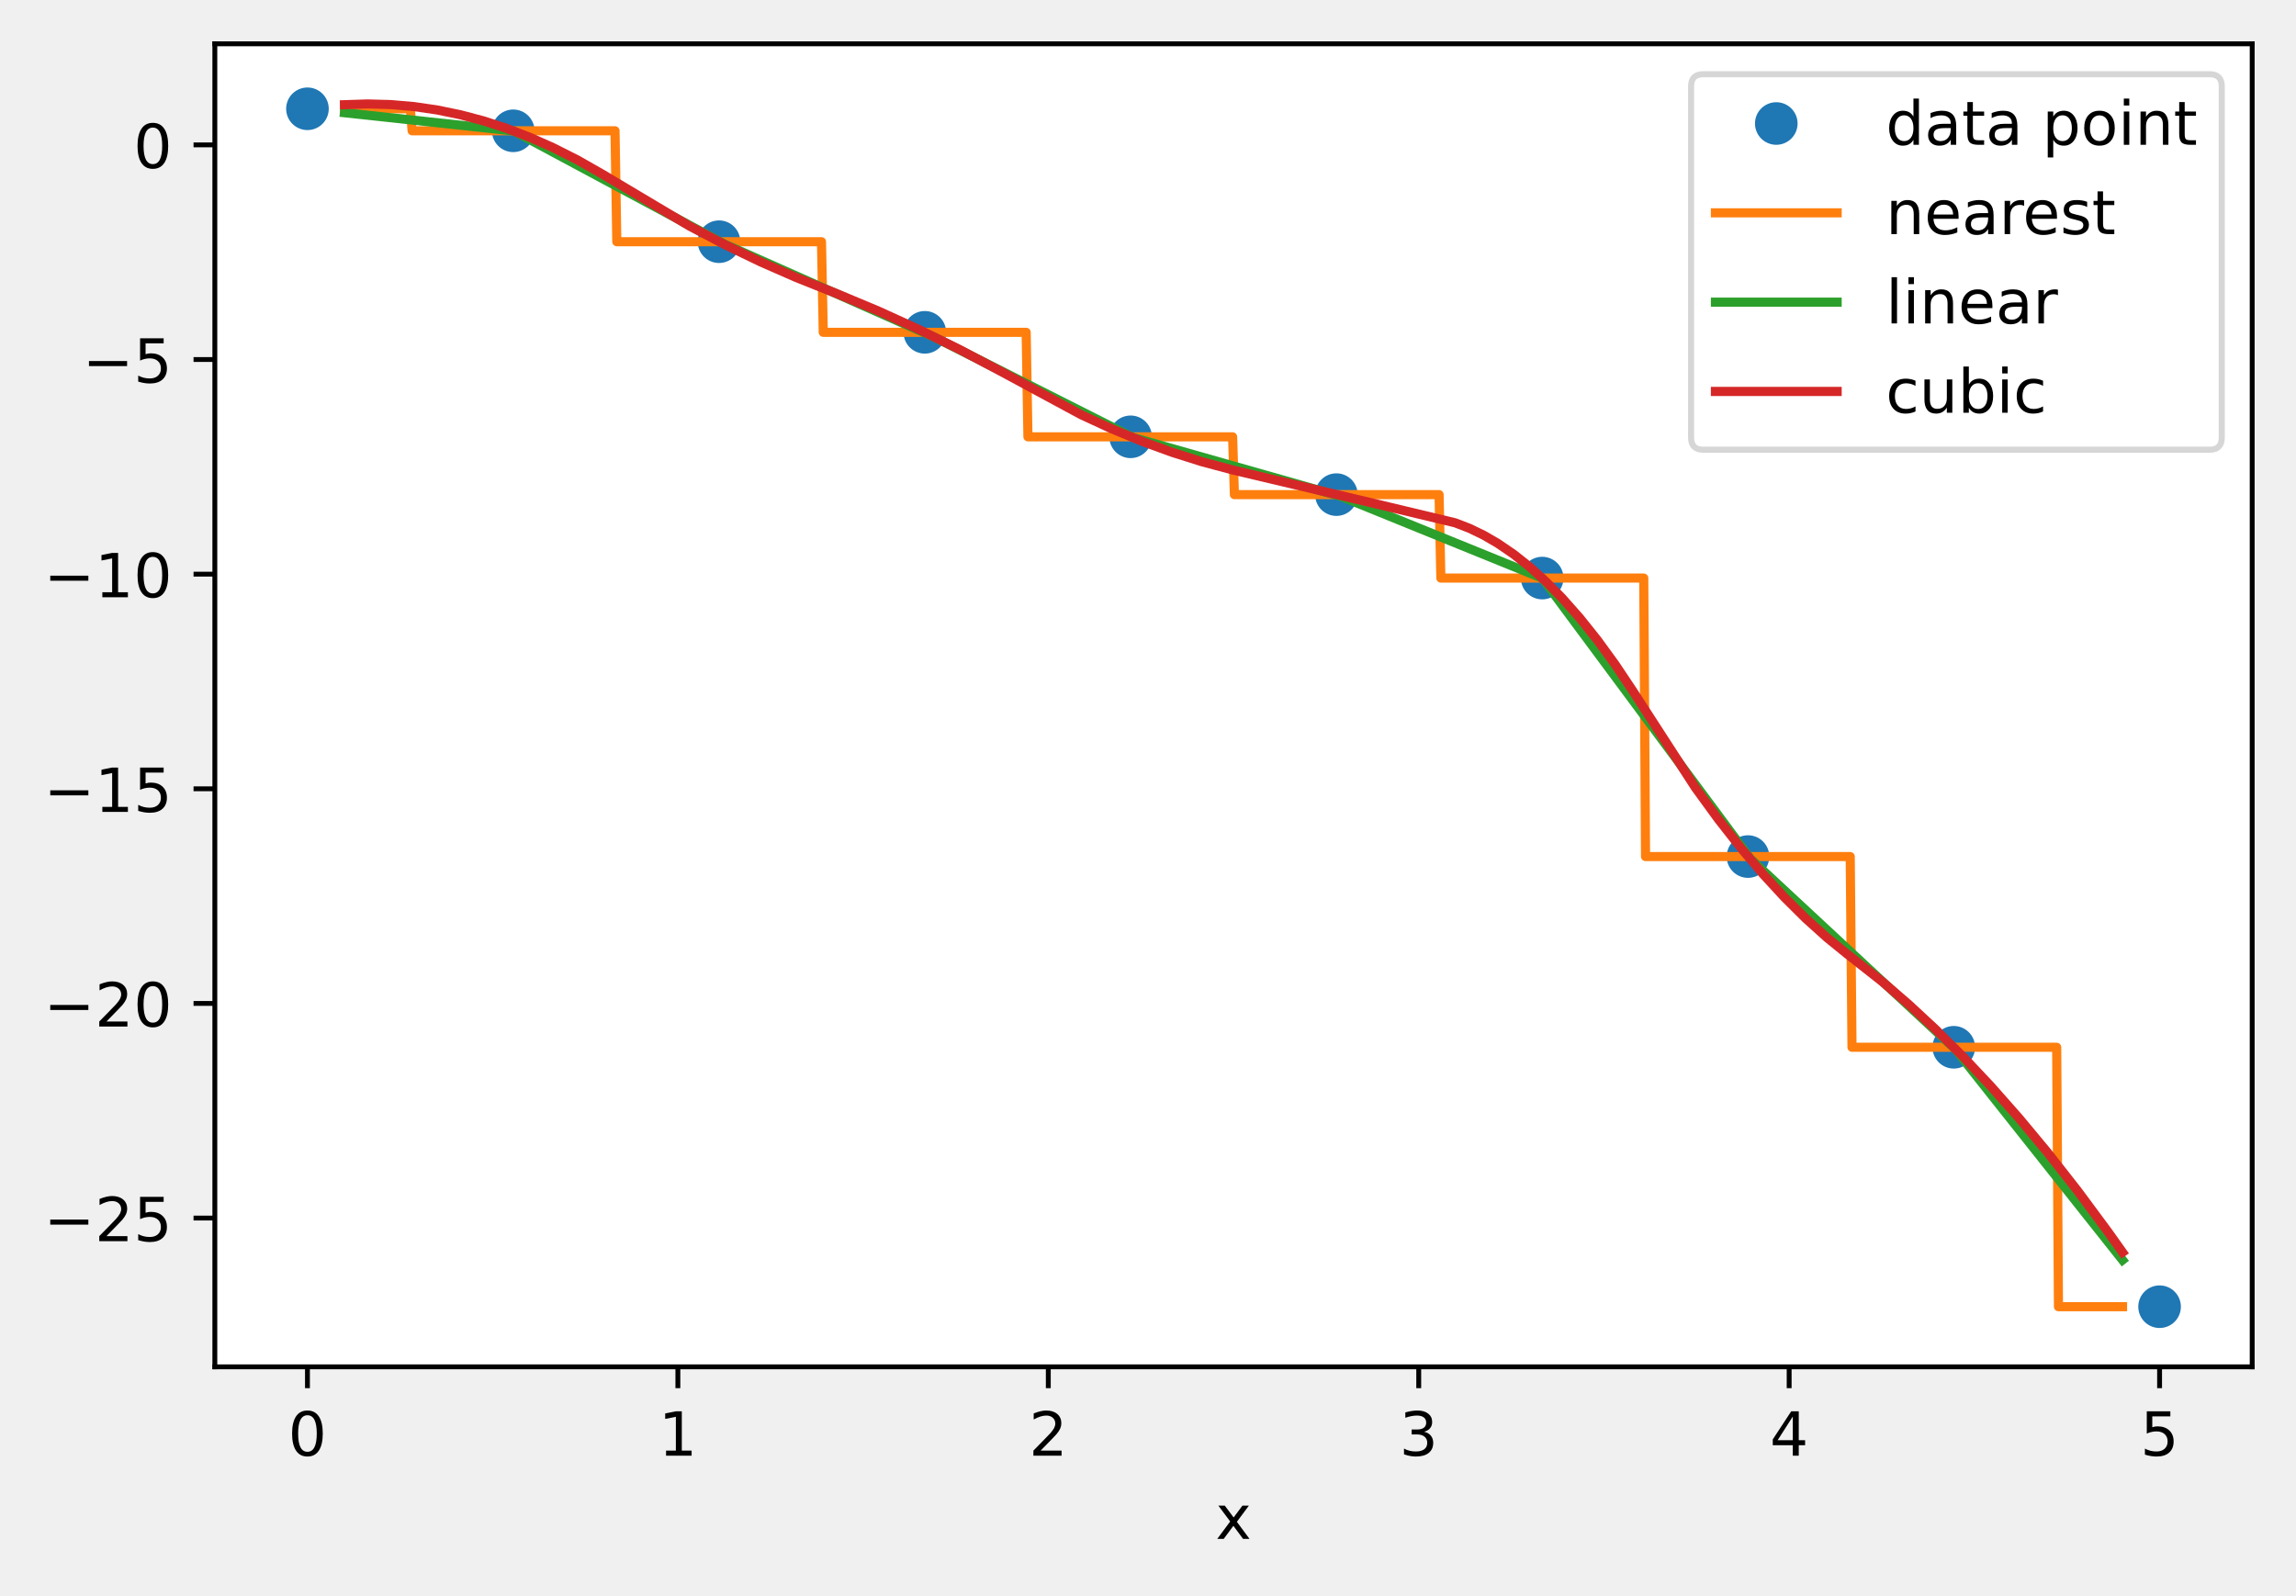
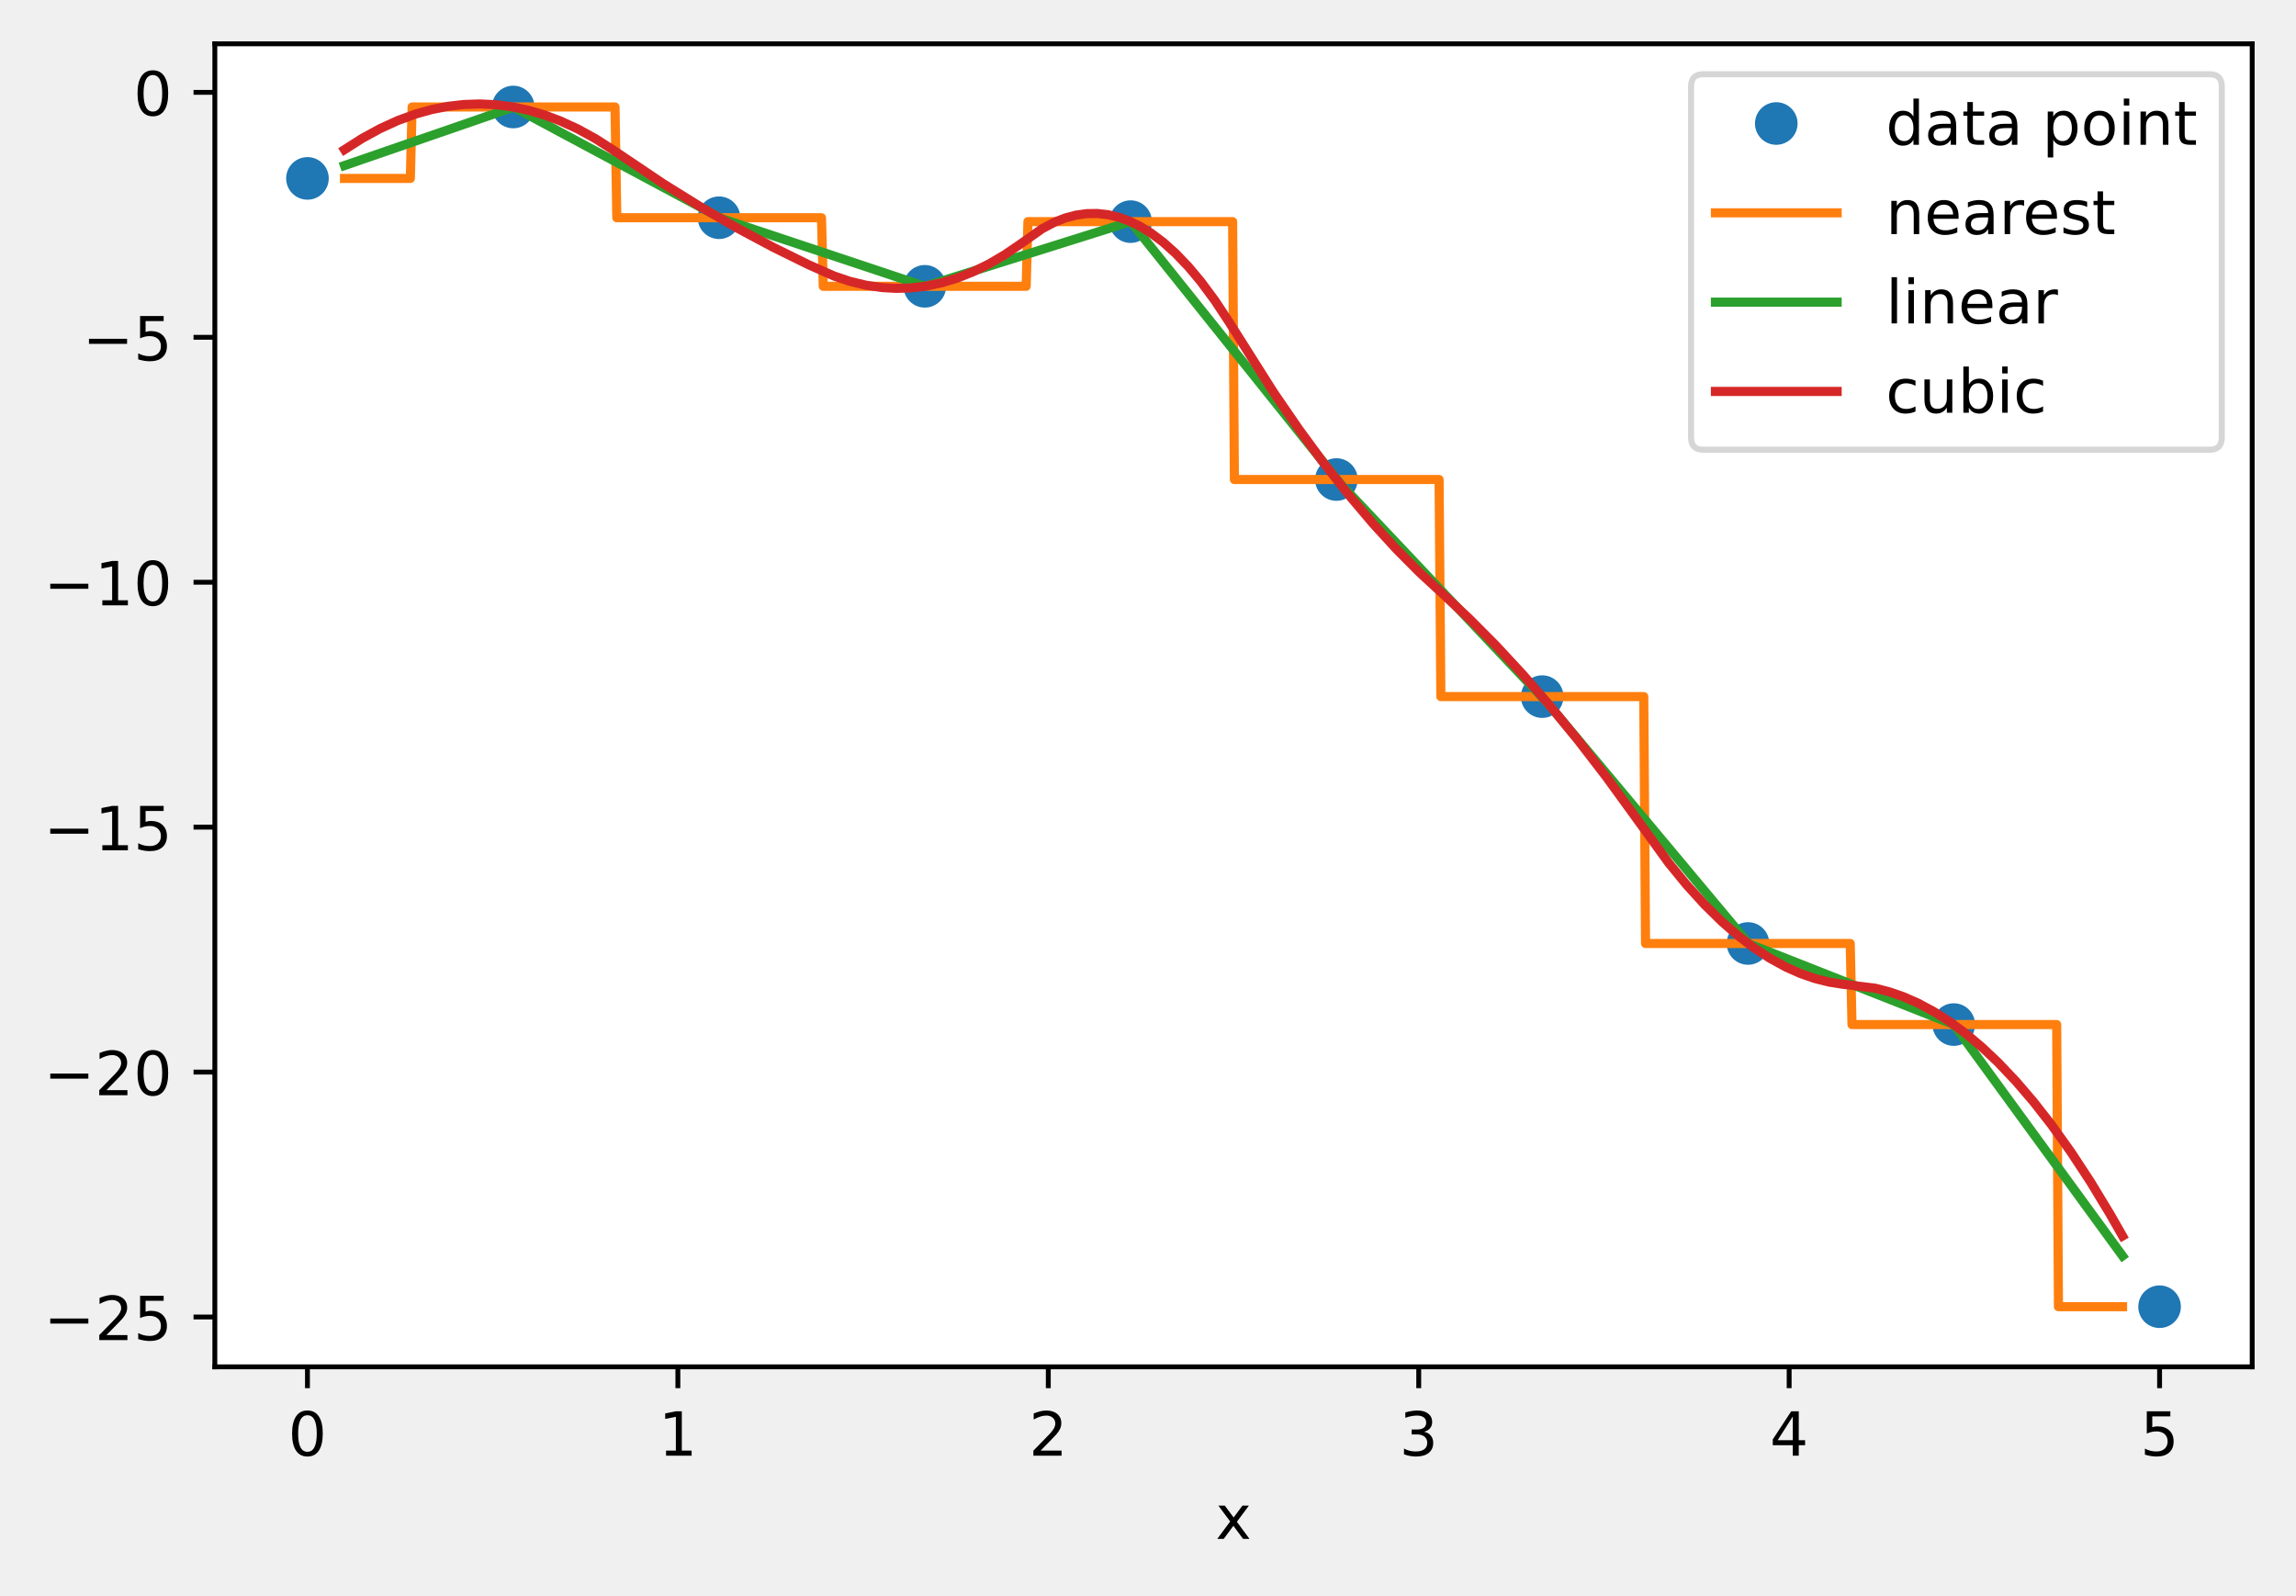
<svg xmlns="http://www.w3.org/2000/svg" xmlns:xlink="http://www.w3.org/1999/xlink" height="262.196pt" version="1.1" viewBox="0 0 377.305 262.196" width="377.305pt">
  <defs>
    <style type="text/css">*{stroke-linecap:butt;stroke-linejoin:round;}</style>
  </defs>
  <g id="figure_1">
    <g id="patch_1">
      <path d="M 0 262.196  L 377.305 262.196  L 377.305 0  L 0 0  z " style="fill:none;" />
    </g>
    <g id="axes_1">
      <g id="patch_2">
        <path d="M 35.305 224.64  L 370.105 224.64  L 370.105 7.2  L 35.305 7.2  z " style="fill:#ffffff;" />
      </g>
      <g id="matplotlib.axis_1">
        <g id="xtick_1">
          <g id="line2d_1">
            <defs>
-               <path d="M 0 0  L 0 3.5  " id="m53b3bf2aab" style="stroke:#000000;stroke-width:0.8;" />
-             </defs>
-             <g>
-               <use style="stroke:#000000;stroke-width:0.8;" x="50.523" xlink:href="#m53b3bf2aab" y="224.64" />
+               <path d="M 0 0  L 0 3.5  " id="mc4e2ba20b1" style="stroke:#000000;stroke-width:0.8;" />
+             </defs>
+             <g>
+               <use style="stroke:#000000;stroke-width:0.8;" x="50.523" xlink:href="#mc4e2ba20b1" y="224.64" />
            </g>
          </g>
          <g id="text_1">
            <g transform="translate(47.34162 239.2384)scale(0.1 -0.1)">
              <defs>
                <path d="M 31.781 66.406  Q 24.172 66.406 20.328 58.906  Q 16.5 51.422 16.5 36.375  Q 16.5 21.391 20.328 13.891  Q 24.172 6.391 31.781 6.391  Q 39.453 6.391 43.281 13.891  Q 47.125 21.391 47.125 36.375  Q 47.125 51.422 43.281 58.906  Q 39.453 66.406 31.781 66.406  z M 31.781 74.219  Q 44.047 74.219 50.516 64.516  Q 56.984 54.828 56.984 36.375  Q 56.984 17.969 50.516 8.266  Q 44.047 -1.422 31.781 -1.422  Q 19.531 -1.422 13.062 8.266  Q 6.594 17.969 6.594 36.375  Q 6.594 54.828 13.062 64.516  Q 19.531 74.219 31.781 74.219  z " id="DejaVuSans-48" />
              </defs>
              <use xlink:href="#DejaVuSans-48" />
            </g>
          </g>
        </g>
        <g id="xtick_2">
          <g id="line2d_2">
            <g>
-               <use style="stroke:#000000;stroke-width:0.8;" x="111.396" xlink:href="#m53b3bf2aab" y="224.64" />
+               <use style="stroke:#000000;stroke-width:0.8;" x="111.396" xlink:href="#mc4e2ba20b1" y="224.64" />
            </g>
          </g>
          <g id="text_2">
            <g transform="translate(108.2143 239.2384)scale(0.1 -0.1)">
              <defs>
                <path d="M 12.406 8.297  L 28.516 8.297  L 28.516 63.922  L 10.984 60.406  L 10.984 69.391  L 28.422 72.906  L 38.281 72.906  L 38.281 8.297  L 54.391 8.297  L 54.391 0  L 12.406 0  z " id="DejaVuSans-49" />
              </defs>
              <use xlink:href="#DejaVuSans-49" />
            </g>
          </g>
        </g>
        <g id="xtick_3">
          <g id="line2d_3">
            <g>
-               <use style="stroke:#000000;stroke-width:0.8;" x="172.268" xlink:href="#m53b3bf2aab" y="224.64" />
+               <use style="stroke:#000000;stroke-width:0.8;" x="172.268" xlink:href="#mc4e2ba20b1" y="224.64" />
            </g>
          </g>
          <g id="text_3">
            <g transform="translate(169.0871 239.2384)scale(0.1 -0.1)">
              <defs>
                <path d="M 19.188 8.297  L 53.609 8.297  L 53.609 0  L 7.328 0  L 7.328 8.297  Q 12.938 14.109 22.625 23.891  Q 32.328 33.688 34.812 36.531  Q 39.547 41.844 41.422 45.531  Q 43.312 49.219 43.312 52.781  Q 43.312 58.594 39.234 62.25  Q 35.156 65.922 28.609 65.922  Q 23.969 65.922 18.812 64.312  Q 13.672 62.703 7.812 59.422  L 7.812 69.391  Q 13.766 71.781 18.938 73  Q 24.125 74.219 28.422 74.219  Q 39.75 74.219 46.484 68.547  Q 53.219 62.891 53.219 53.422  Q 53.219 48.922 51.531 44.891  Q 49.859 40.875 45.406 35.406  Q 44.188 33.984 37.641 27.219  Q 31.109 20.453 19.188 8.297  z " id="DejaVuSans-50" />
              </defs>
              <use xlink:href="#DejaVuSans-50" />
            </g>
          </g>
        </g>
        <g id="xtick_4">
          <g id="line2d_4">
            <g>
-               <use style="stroke:#000000;stroke-width:0.8;" x="233.141" xlink:href="#m53b3bf2aab" y="224.64" />
+               <use style="stroke:#000000;stroke-width:0.8;" x="233.141" xlink:href="#mc4e2ba20b1" y="224.64" />
            </g>
          </g>
          <g id="text_4">
            <g transform="translate(229.9598 239.2384)scale(0.1 -0.1)">
              <defs>
                <path d="M 40.578 39.312  Q 47.656 37.797 51.625 33  Q 55.609 28.219 55.609 21.188  Q 55.609 10.406 48.188 4.484  Q 40.766 -1.422 27.094 -1.422  Q 22.516 -1.422 17.656 -0.516  Q 12.797 0.391 7.625 2.203  L 7.625 11.719  Q 11.719 9.328 16.594 8.109  Q 21.484 6.891 26.812 6.891  Q 36.078 6.891 40.938 10.547  Q 45.797 14.203 45.797 21.188  Q 45.797 27.641 41.281 31.266  Q 36.766 34.906 28.719 34.906  L 20.219 34.906  L 20.219 43.016  L 29.109 43.016  Q 36.375 43.016 40.234 45.922  Q 44.094 48.828 44.094 54.297  Q 44.094 59.906 40.109 62.906  Q 36.141 65.922 28.719 65.922  Q 24.656 65.922 20.016 65.031  Q 15.375 64.156 9.812 62.312  L 9.812 71.094  Q 15.438 72.656 20.344 73.438  Q 25.25 74.219 29.594 74.219  Q 40.828 74.219 47.359 69.109  Q 53.906 64.016 53.906 55.328  Q 53.906 49.266 50.438 45.094  Q 46.969 40.922 40.578 39.312  z " id="DejaVuSans-51" />
              </defs>
              <use xlink:href="#DejaVuSans-51" />
            </g>
          </g>
        </g>
        <g id="xtick_5">
          <g id="line2d_5">
            <g>
-               <use style="stroke:#000000;stroke-width:0.8;" x="294.014" xlink:href="#m53b3bf2aab" y="224.64" />
+               <use style="stroke:#000000;stroke-width:0.8;" x="294.014" xlink:href="#mc4e2ba20b1" y="224.64" />
            </g>
          </g>
          <g id="text_5">
            <g transform="translate(290.8325 239.2384)scale(0.1 -0.1)">
              <defs>
                <path d="M 37.797 64.312  L 12.891 25.391  L 37.797 25.391  z M 35.203 72.906  L 47.609 72.906  L 47.609 25.391  L 58.016 25.391  L 58.016 17.188  L 47.609 17.188  L 47.609 0  L 37.797 0  L 37.797 17.188  L 4.891 17.188  L 4.891 26.703  z " id="DejaVuSans-52" />
              </defs>
              <use xlink:href="#DejaVuSans-52" />
            </g>
          </g>
        </g>
        <g id="xtick_6">
          <g id="line2d_6">
            <g>
-               <use style="stroke:#000000;stroke-width:0.8;" x="354.887" xlink:href="#m53b3bf2aab" y="224.64" />
+               <use style="stroke:#000000;stroke-width:0.8;" x="354.887" xlink:href="#mc4e2ba20b1" y="224.64" />
            </g>
          </g>
          <g id="text_6">
            <g transform="translate(351.7053 239.2384)scale(0.1 -0.1)">
              <defs>
                <path d="M 10.797 72.906  L 49.516 72.906  L 49.516 64.594  L 19.828 64.594  L 19.828 46.734  Q 21.969 47.469 24.109 47.828  Q 26.266 48.188 28.422 48.188  Q 40.625 48.188 47.75 41.5  Q 54.891 34.812 54.891 23.391  Q 54.891 11.625 47.562 5.094  Q 40.234 -1.422 26.906 -1.422  Q 22.312 -1.422 17.547 -0.641  Q 12.797 0.141 7.719 1.703  L 7.719 11.625  Q 12.109 9.234 16.797 8.062  Q 21.484 6.891 26.703 6.891  Q 35.156 6.891 40.078 11.328  Q 45.016 15.766 45.016 23.391  Q 45.016 31 40.078 35.438  Q 35.156 39.891 26.703 39.891  Q 22.75 39.891 18.812 39.016  Q 14.891 38.141 10.797 36.281  z " id="DejaVuSans-53" />
              </defs>
              <use xlink:href="#DejaVuSans-53" />
            </g>
          </g>
        </g>
        <g id="text_7">
          <g transform="translate(199.7453 252.9166)scale(0.1 -0.1)">
            <defs>
              <path d="M 54.891 54.688  L 35.109 28.078  L 55.906 0  L 45.312 0  L 29.391 21.484  L 13.484 0  L 2.875 0  L 24.125 28.609  L 4.688 54.688  L 15.281 54.688  L 29.781 35.203  L 44.281 54.688  z " id="DejaVuSans-120" />
            </defs>
            <use xlink:href="#DejaVuSans-120" />
          </g>
        </g>
      </g>
      <g id="matplotlib.axis_2">
        <g id="ytick_1">
          <g id="line2d_7">
            <defs>
-               <path d="M 0 0  L -3.5 0  " id="mf7f396ffdf" style="stroke:#000000;stroke-width:0.8;" />
-             </defs>
-             <g>
-               <use style="stroke:#000000;stroke-width:0.8;" x="35.305" xlink:href="#mf7f396ffdf" y="200.188" />
+               <path d="M 0 0  L -3.5 0  " id="mfd7410a28a" style="stroke:#000000;stroke-width:0.8;" />
+             </defs>
+             <g>
+               <use style="stroke:#000000;stroke-width:0.8;" x="35.305" xlink:href="#mfd7410a28a" y="216.45" />
            </g>
          </g>
          <g id="text_8">
-             <g transform="translate(7.2 203.9874)scale(0.1 -0.1)">
+             <g transform="translate(7.2 220.2495)scale(0.1 -0.1)">
              <defs>
                <path d="M 10.594 35.5  L 73.188 35.5  L 73.188 27.203  L 10.594 27.203  z " id="DejaVuSans-8722" />
              </defs>
              <use xlink:href="#DejaVuSans-8722" />
              <use x="83.789" xlink:href="#DejaVuSans-50" />
              <use x="147.412" xlink:href="#DejaVuSans-53" />
            </g>
          </g>
        </g>
        <g id="ytick_2">
          <g id="line2d_8">
            <g>
-               <use style="stroke:#000000;stroke-width:0.8;" x="35.305" xlink:href="#mf7f396ffdf" y="164.913" />
+               <use style="stroke:#000000;stroke-width:0.8;" x="35.305" xlink:href="#mfd7410a28a" y="176.196" />
            </g>
          </g>
          <g id="text_9">
-             <g transform="translate(7.2 168.7121)scale(0.1 -0.1)">
+             <g transform="translate(7.2 179.9949)scale(0.1 -0.1)">
              <use xlink:href="#DejaVuSans-8722" />
              <use x="83.789" xlink:href="#DejaVuSans-50" />
              <use x="147.412" xlink:href="#DejaVuSans-48" />
            </g>
          </g>
        </g>
        <g id="ytick_3">
          <g id="line2d_9">
            <g>
-               <use style="stroke:#000000;stroke-width:0.8;" x="35.305" xlink:href="#mf7f396ffdf" y="129.638" />
+               <use style="stroke:#000000;stroke-width:0.8;" x="35.305" xlink:href="#mfd7410a28a" y="135.941" />
            </g>
          </g>
          <g id="text_10">
-             <g transform="translate(7.2 133.4369)scale(0.1 -0.1)">
+             <g transform="translate(7.2 139.7404)scale(0.1 -0.1)">
              <use xlink:href="#DejaVuSans-8722" />
              <use x="83.789" xlink:href="#DejaVuSans-49" />
              <use x="147.412" xlink:href="#DejaVuSans-53" />
            </g>
          </g>
        </g>
        <g id="ytick_4">
          <g id="line2d_10">
            <g>
-               <use style="stroke:#000000;stroke-width:0.8;" x="35.305" xlink:href="#mf7f396ffdf" y="94.362" />
+               <use style="stroke:#000000;stroke-width:0.8;" x="35.305" xlink:href="#mfd7410a28a" y="95.687" />
            </g>
          </g>
          <g id="text_11">
-             <g transform="translate(7.2 98.16159)scale(0.1 -0.1)">
+             <g transform="translate(7.2 99.48582)scale(0.1 -0.1)">
              <use xlink:href="#DejaVuSans-8722" />
              <use x="83.789" xlink:href="#DejaVuSans-49" />
              <use x="147.412" xlink:href="#DejaVuSans-48" />
            </g>
          </g>
        </g>
        <g id="ytick_5">
          <g id="line2d_11">
            <g>
-               <use style="stroke:#000000;stroke-width:0.8;" x="35.305" xlink:href="#mf7f396ffdf" y="59.087" />
+               <use style="stroke:#000000;stroke-width:0.8;" x="35.305" xlink:href="#mfd7410a28a" y="55.432" />
            </g>
          </g>
          <g id="text_12">
-             <g transform="translate(13.5625 62.88634)scale(0.1 -0.1)">
+             <g transform="translate(13.5625 59.23126)scale(0.1 -0.1)">
              <use xlink:href="#DejaVuSans-8722" />
              <use x="83.789" xlink:href="#DejaVuSans-53" />
            </g>
          </g>
        </g>
        <g id="ytick_6">
          <g id="line2d_12">
            <g>
-               <use style="stroke:#000000;stroke-width:0.8;" x="35.305" xlink:href="#mf7f396ffdf" y="23.812" />
+               <use style="stroke:#000000;stroke-width:0.8;" x="35.305" xlink:href="#mfd7410a28a" y="15.177" />
            </g>
          </g>
          <g id="text_13">
-             <g transform="translate(21.94219 27.61108)scale(0.1 -0.1)">
+             <g transform="translate(21.94219 18.97671)scale(0.1 -0.1)">
              <use xlink:href="#DejaVuSans-48" />
            </g>
          </g>
        </g>
      </g>
      <g id="line2d_13">
        <defs>
-           <path d="M 0 3  C 0.796 3 1.559 2.684 2.121 2.121  C 2.684 1.559 3 0.796 3 0  C 3 -0.796 2.684 -1.559 2.121 -2.121  C 1.559 -2.684 0.796 -3 0 -3  C -0.796 -3 -1.559 -2.684 -2.121 -2.121  C -2.684 -1.559 -3 -0.796 -3 0  C -3 0.796 -2.684 1.559 -2.121 2.121  C -1.559 2.684 -0.796 3 0 3  z " id="mebbe919173" style="stroke:#1f77b4;" />
+           <path d="M 0 3  C 0.796 3 1.559 2.684 2.121 2.121  C 2.684 1.559 3 0.796 3 0  C 3 -0.796 2.684 -1.559 2.121 -2.121  C 1.559 -2.684 0.796 -3 0 -3  C -0.796 -3 -1.559 -2.684 -2.121 -2.121  C -2.684 -1.559 -3 -0.796 -3 0  C -3 0.796 -2.684 1.559 -2.121 2.121  C -1.559 2.684 -0.796 3 0 3  z " id="m37a08f2258" style="stroke:#1f77b4;" />
        </defs>
-         <g clip-path="url(#p0280a00f18)">
-           <use style="fill:#1f77b4;stroke:#1f77b4;" x="50.523" xlink:href="#mebbe919173" y="17.878" />
-           <use style="fill:#1f77b4;stroke:#1f77b4;" x="84.341" xlink:href="#mebbe919173" y="21.497" />
-           <use style="fill:#1f77b4;stroke:#1f77b4;" x="118.159" xlink:href="#mebbe919173" y="39.724" />
-           <use style="fill:#1f77b4;stroke:#1f77b4;" x="151.977" xlink:href="#mebbe919173" y="54.616" />
-           <use style="fill:#1f77b4;stroke:#1f77b4;" x="185.796" xlink:href="#mebbe919173" y="71.79" />
-           <use style="fill:#1f77b4;stroke:#1f77b4;" x="219.614" xlink:href="#mebbe919173" y="81.292" />
-           <use style="fill:#1f77b4;stroke:#1f77b4;" x="253.432" xlink:href="#mebbe919173" y="95.007" />
-           <use style="fill:#1f77b4;stroke:#1f77b4;" x="287.25" xlink:href="#mebbe919173" y="140.776" />
-           <use style="fill:#1f77b4;stroke:#1f77b4;" x="321.068" xlink:href="#mebbe919173" y="172.12" />
-           <use style="fill:#1f77b4;stroke:#1f77b4;" x="354.887" xlink:href="#mebbe919173" y="214.756" />
+         <g clip-path="url(#p7796a69d94)">
+           <use style="fill:#1f77b4;stroke:#1f77b4;" x="50.523" xlink:href="#m37a08f2258" y="29.32" />
+           <use style="fill:#1f77b4;stroke:#1f77b4;" x="84.341" xlink:href="#m37a08f2258" y="17.585" />
+           <use style="fill:#1f77b4;stroke:#1f77b4;" x="118.159" xlink:href="#m37a08f2258" y="35.785" />
+           <use style="fill:#1f77b4;stroke:#1f77b4;" x="151.977" xlink:href="#m37a08f2258" y="47.054" />
+           <use style="fill:#1f77b4;stroke:#1f77b4;" x="185.796" xlink:href="#m37a08f2258" y="36.426" />
+           <use style="fill:#1f77b4;stroke:#1f77b4;" x="219.614" xlink:href="#m37a08f2258" y="78.809" />
+           <use style="fill:#1f77b4;stroke:#1f77b4;" x="253.432" xlink:href="#m37a08f2258" y="114.489" />
+           <use style="fill:#1f77b4;stroke:#1f77b4;" x="287.25" xlink:href="#m37a08f2258" y="155.061" />
+           <use style="fill:#1f77b4;stroke:#1f77b4;" x="321.068" xlink:href="#m37a08f2258" y="168.388" />
+           <use style="fill:#1f77b4;stroke:#1f77b4;" x="354.887" xlink:href="#m37a08f2258" y="214.756" />
        </g>
      </g>
      <g id="line2d_14">
-         <path clip-path="url(#p0280a00f18)" d="M 56.61 17.878  L 67.432 17.878  L 67.724 21.497  L 101.067 21.497  L 101.36 39.724  L 134.995 39.724  L 135.288 54.616  L 168.631 54.616  L 168.923 71.79  L 202.558 71.79  L 202.851 81.292  L 236.486 81.292  L 236.779 95.007  L 270.122 95.007  L 270.414 140.776  L 304.05 140.776  L 304.342 172.12  L 337.977 172.12  L 338.27 214.756  L 348.799 214.756  L 348.799 214.756  " style="fill:none;stroke:#ff7f0e;stroke-linecap:square;stroke-width:1.5;" />
+         <path clip-path="url(#p7796a69d94)" d="M 56.61 29.32  L 67.432 29.32  L 67.724 17.585  L 101.067 17.585  L 101.36 35.785  L 134.995 35.785  L 135.288 47.054  L 168.631 47.054  L 168.923 36.426  L 202.558 36.426  L 202.851 78.809  L 236.486 78.809  L 236.779 114.489  L 270.122 114.489  L 270.414 155.061  L 304.05 155.061  L 304.342 168.388  L 337.977 168.388  L 338.27 214.756  L 348.799 214.756  L 348.799 214.756  " style="fill:none;stroke:#ff7f0e;stroke-linecap:square;stroke-width:1.5;" />
      </g>
      <g id="line2d_15">
-         <path clip-path="url(#p0280a00f18)" d="M 56.61 18.529  L 84.396 21.527  L 119.201 40.183  L 153.714 55.498  L 186.179 71.898  L 220.4 81.611  L 253.45 95.032  L 287.671 141.166  L 321.306 172.42  L 348.799 207.082  L 348.799 207.082  " style="fill:none;stroke:#2ca02c;stroke-linecap:square;stroke-width:1.5;" />
+         <path clip-path="url(#p7796a69d94)" d="M 56.61 27.207  L 84.396 17.615  L 118.616 35.937  L 151.959 47.048  L 154.884 46.14  L 185.595 36.489  L 185.887 36.54  L 220.4 79.639  L 254.328 115.563  L 287.378 155.112  L 321.013 168.367  L 322.183 169.917  L 348.799 206.41  L 348.799 206.41  " style="fill:none;stroke:#2ca02c;stroke-linecap:square;stroke-width:1.5;" />
      </g>
      <g id="line2d_16">
-         <path clip-path="url(#p0280a00f18)" d="M 56.61 17.208  L 60.412 17.084  L 64.215 17.186  L 68.017 17.515  L 71.819 18.069  L 75.621 18.851  L 79.424 19.858  L 83.226 21.092  L 87.028 22.553  L 90.83 24.239  L 94.925 26.309  L 99.02 28.641  L 113.352 37.181  L 119.201 40.252  L 125.051 43.07  L 130.9 45.633  L 137.628 48.31  L 144.355 51.125  L 151.082 54.189  L 157.809 57.504  L 164.536 61.069  L 177.698 68.173  L 182.67 70.47  L 187.642 72.525  L 192.614 74.338  L 197.586 75.908  L 202.558 77.236  L 225.08 82.565  L 239.119 85.921  L 241.458 86.82  L 243.798 87.949  L 246.138 89.306  L 248.771 91.107  L 251.403 93.198  L 254.035 95.578  L 256.668 98.249  L 259.592 101.556  L 262.517 105.22  L 265.442 109.243  L 268.367 113.623  L 278.604 129.446  L 282.406 134.671  L 286.208 139.515  L 289.718 143.65  L 293.228 147.46  L 296.738 150.947  L 300.247 154.109  L 303.465 156.724  L 309.314 161.33  L 313.701 165.114  L 318.089 169.188  L 322.476 173.552  L 327.156 178.525  L 331.835 183.828  L 336.515 189.46  L 341.487 195.806  L 346.459 202.523  L 348.799 205.812  L 348.799 205.812  " style="fill:none;stroke:#d62728;stroke-linecap:square;stroke-width:1.5;" />
+         <path clip-path="url(#p7796a69d94)" d="M 56.61 24.596  L 59.535 22.734  L 62.46 21.137  L 65.385 19.804  L 68.309 18.737  L 70.942 18.002  L 73.574 17.482  L 76.206 17.176  L 78.839 17.084  L 81.471 17.207  L 84.103 17.544  L 86.736 18.096  L 89.368 18.862  L 92 19.842  L 94.925 21.183  L 97.85 22.788  L 100.775 24.659  L 108.964 30.168  L 115.106 33.988  L 121.249 37.535  L 127.098 40.662  L 132.948 43.542  L 137.043 45.355  L 139.675 46.242  L 142.307 46.877  L 144.94 47.261  L 147.279 47.391  L 149.619 47.323  L 151.959 47.057  L 154.591 46.519  L 157.224 45.731  L 159.856 44.691  L 162.488 43.4  L 165.121 41.858  L 167.753 40.064  L 171.263 37.586  L 173.31 36.508  L 175.065 35.822  L 176.82 35.357  L 178.575 35.113  L 180.33 35.088  L 182.085 35.285  L 183.84 35.702  L 185.595 36.339  L 187.349 37.196  L 189.104 38.275  L 191.152 39.811  L 193.199 41.648  L 195.246 43.784  L 197.294 46.221  L 199.634 49.374  L 201.973 52.918  L 209.286 64.483  L 213.38 70.45  L 217.475 76.039  L 221.57 81.253  L 225.664 86.089  L 229.467 90.243  L 233.269 94.072  L 237.071 97.582  L 241.458 101.689  L 245.846 106.108  L 250.233 110.841  L 254.62 115.886  L 259.3 121.614  L 263.98 127.698  L 268.659 134.138  L 274.216 141.819  L 277.141 145.396  L 280.066 148.623  L 282.991 151.499  L 285.623 153.788  L 288.256 155.794  L 290.888 157.515  L 293.52 158.953  L 295.86 159.993  L 298.2 160.809  L 300.54 161.401  L 302.88 161.768  L 308.144 162.408  L 310.484 163.01  L 312.824 163.824  L 315.164 164.851  L 317.796 166.26  L 320.429 167.939  L 323.061 169.888  L 325.693 172.105  L 328.326 174.592  L 331.25 177.672  L 334.175 181.083  L 337.1 184.828  L 340.317 189.33  L 343.535 194.235  L 346.752 199.543  L 348.799 203.129  L 348.799 203.129  " style="fill:none;stroke:#d62728;stroke-linecap:square;stroke-width:1.5;" />
      </g>
      <g id="patch_3">
        <path d="M 35.305 224.64  L 35.305 7.2  " style="fill:none;stroke:#000000;stroke-linecap:square;stroke-linejoin:miter;stroke-width:0.8;" />
      </g>
      <g id="patch_4">
        <path d="M 370.105 224.64  L 370.105 7.2  " style="fill:none;stroke:#000000;stroke-linecap:square;stroke-linejoin:miter;stroke-width:0.8;" />
      </g>
      <g id="patch_5">
        <path d="M 35.305 224.64  L 370.105 224.64  " style="fill:none;stroke:#000000;stroke-linecap:square;stroke-linejoin:miter;stroke-width:0.8;" />
      </g>
      <g id="patch_6">
        <path d="M 35.305 7.2  L 370.105 7.2  " style="fill:none;stroke:#000000;stroke-linecap:square;stroke-linejoin:miter;stroke-width:0.8;" />
      </g>
      <g id="legend_1">
        <g id="patch_7">
          <path d="M 279.898 73.912  L 363.105 73.912  Q 365.105 73.912 365.105 71.912  L 365.105 14.2  Q 365.105 12.2 363.105 12.2  L 279.898 12.2  Q 277.898 12.2 277.898 14.2  L 277.898 71.912  Q 277.898 73.912 279.898 73.912  z " style="fill:#ffffff;opacity:0.8;stroke:#cccccc;stroke-linejoin:miter;" />
        </g>
        <g id="line2d_17" />
        <g id="line2d_18">
          <g>
-             <use style="fill:#1f77b4;stroke:#1f77b4;" x="291.898" xlink:href="#mebbe919173" y="20.298" />
+             <use style="fill:#1f77b4;stroke:#1f77b4;" x="291.898" xlink:href="#m37a08f2258" y="20.298" />
          </g>
        </g>
        <g id="text_14">
          <g transform="translate(309.8984 23.79844)scale(0.1 -0.1)">
            <defs>
              <path d="M 45.406 46.391  L 45.406 75.984  L 54.391 75.984  L 54.391 0  L 45.406 0  L 45.406 8.203  Q 42.578 3.328 38.25 0.953  Q 33.938 -1.422 27.875 -1.422  Q 17.969 -1.422 11.734 6.484  Q 5.516 14.406 5.516 27.297  Q 5.516 40.188 11.734 48.094  Q 17.969 56 27.875 56  Q 33.938 56 38.25 53.625  Q 42.578 51.266 45.406 46.391  z M 14.797 27.297  Q 14.797 17.391 18.875 11.75  Q 22.953 6.109 30.078 6.109  Q 37.203 6.109 41.297 11.75  Q 45.406 17.391 45.406 27.297  Q 45.406 37.203 41.297 42.844  Q 37.203 48.484 30.078 48.484  Q 22.953 48.484 18.875 42.844  Q 14.797 37.203 14.797 27.297  z " id="DejaVuSans-100" />
              <path d="M 34.281 27.484  Q 23.391 27.484 19.188 25  Q 14.984 22.516 14.984 16.5  Q 14.984 11.719 18.141 8.906  Q 21.297 6.109 26.703 6.109  Q 34.188 6.109 38.703 11.406  Q 43.219 16.703 43.219 25.484  L 43.219 27.484  z M 52.203 31.203  L 52.203 0  L 43.219 0  L 43.219 8.297  Q 40.141 3.328 35.547 0.953  Q 30.953 -1.422 24.312 -1.422  Q 15.922 -1.422 10.953 3.297  Q 6 8.016 6 15.922  Q 6 25.141 12.172 29.828  Q 18.359 34.516 30.609 34.516  L 43.219 34.516  L 43.219 35.406  Q 43.219 41.609 39.141 45  Q 35.062 48.391 27.688 48.391  Q 23 48.391 18.547 47.266  Q 14.109 46.141 10.016 43.891  L 10.016 52.203  Q 14.938 54.109 19.578 55.047  Q 24.219 56 28.609 56  Q 40.484 56 46.344 49.844  Q 52.203 43.703 52.203 31.203  z " id="DejaVuSans-97" />
              <path d="M 18.312 70.219  L 18.312 54.688  L 36.812 54.688  L 36.812 47.703  L 18.312 47.703  L 18.312 18.016  Q 18.312 11.328 20.141 9.422  Q 21.969 7.516 27.594 7.516  L 36.812 7.516  L 36.812 0  L 27.594 0  Q 17.188 0 13.234 3.875  Q 9.281 7.766 9.281 18.016  L 9.281 47.703  L 2.688 47.703  L 2.688 54.688  L 9.281 54.688  L 9.281 70.219  z " id="DejaVuSans-116" />
              <path id="DejaVuSans-32" />
              <path d="M 18.109 8.203  L 18.109 -20.797  L 9.078 -20.797  L 9.078 54.688  L 18.109 54.688  L 18.109 46.391  Q 20.953 51.266 25.266 53.625  Q 29.594 56 35.594 56  Q 45.562 56 51.781 48.094  Q 58.016 40.188 58.016 27.297  Q 58.016 14.406 51.781 6.484  Q 45.562 -1.422 35.594 -1.422  Q 29.594 -1.422 25.266 0.953  Q 20.953 3.328 18.109 8.203  z M 48.688 27.297  Q 48.688 37.203 44.609 42.844  Q 40.531 48.484 33.406 48.484  Q 26.266 48.484 22.188 42.844  Q 18.109 37.203 18.109 27.297  Q 18.109 17.391 22.188 11.75  Q 26.266 6.109 33.406 6.109  Q 40.531 6.109 44.609 11.75  Q 48.688 17.391 48.688 27.297  z " id="DejaVuSans-112" />
              <path d="M 30.609 48.391  Q 23.391 48.391 19.188 42.75  Q 14.984 37.109 14.984 27.297  Q 14.984 17.484 19.156 11.844  Q 23.344 6.203 30.609 6.203  Q 37.797 6.203 41.984 11.859  Q 46.188 17.531 46.188 27.297  Q 46.188 37.016 41.984 42.703  Q 37.797 48.391 30.609 48.391  z M 30.609 56  Q 42.328 56 49.016 48.375  Q 55.719 40.766 55.719 27.297  Q 55.719 13.875 49.016 6.219  Q 42.328 -1.422 30.609 -1.422  Q 18.844 -1.422 12.172 6.219  Q 5.516 13.875 5.516 27.297  Q 5.516 40.766 12.172 48.375  Q 18.844 56 30.609 56  z " id="DejaVuSans-111" />
              <path d="M 9.422 54.688  L 18.406 54.688  L 18.406 0  L 9.422 0  z M 9.422 75.984  L 18.406 75.984  L 18.406 64.594  L 9.422 64.594  z " id="DejaVuSans-105" />
              <path d="M 54.891 33.016  L 54.891 0  L 45.906 0  L 45.906 32.719  Q 45.906 40.484 42.875 44.328  Q 39.844 48.188 33.797 48.188  Q 26.516 48.188 22.312 43.547  Q 18.109 38.922 18.109 30.906  L 18.109 0  L 9.078 0  L 9.078 54.688  L 18.109 54.688  L 18.109 46.188  Q 21.344 51.125 25.703 53.562  Q 30.078 56 35.797 56  Q 45.219 56 50.047 50.172  Q 54.891 44.344 54.891 33.016  z " id="DejaVuSans-110" />
            </defs>
            <use xlink:href="#DejaVuSans-100" />
            <use x="63.477" xlink:href="#DejaVuSans-97" />
            <use x="124.756" xlink:href="#DejaVuSans-116" />
            <use x="163.965" xlink:href="#DejaVuSans-97" />
            <use x="225.244" xlink:href="#DejaVuSans-32" />
            <use x="257.031" xlink:href="#DejaVuSans-112" />
            <use x="320.508" xlink:href="#DejaVuSans-111" />
            <use x="381.689" xlink:href="#DejaVuSans-105" />
            <use x="409.473" xlink:href="#DejaVuSans-110" />
            <use x="472.852" xlink:href="#DejaVuSans-116" />
          </g>
        </g>
        <g id="line2d_19">
          <path d="M 281.898 34.977  L 301.898 34.977  " style="fill:none;stroke:#ff7f0e;stroke-linecap:square;stroke-width:1.5;" />
        </g>
        <g id="line2d_20" />
        <g id="text_15">
          <g transform="translate(309.8984 38.47656)scale(0.1 -0.1)">
            <defs>
              <path d="M 56.203 29.594  L 56.203 25.203  L 14.891 25.203  Q 15.484 15.922 20.484 11.062  Q 25.484 6.203 34.422 6.203  Q 39.594 6.203 44.453 7.469  Q 49.312 8.734 54.109 11.281  L 54.109 2.781  Q 49.266 0.734 44.188 -0.344  Q 39.109 -1.422 33.891 -1.422  Q 20.797 -1.422 13.156 6.188  Q 5.516 13.812 5.516 26.812  Q 5.516 40.234 12.766 48.109  Q 20.016 56 32.328 56  Q 43.359 56 49.781 48.891  Q 56.203 41.797 56.203 29.594  z M 47.219 32.234  Q 47.125 39.594 43.094 43.984  Q 39.062 48.391 32.422 48.391  Q 24.906 48.391 20.391 44.141  Q 15.875 39.891 15.188 32.172  z " id="DejaVuSans-101" />
              <path d="M 41.109 46.297  Q 39.594 47.172 37.812 47.578  Q 36.031 48 33.891 48  Q 26.266 48 22.188 43.047  Q 18.109 38.094 18.109 28.812  L 18.109 0  L 9.078 0  L 9.078 54.688  L 18.109 54.688  L 18.109 46.188  Q 20.953 51.172 25.484 53.578  Q 30.031 56 36.531 56  Q 37.453 56 38.578 55.875  Q 39.703 55.766 41.062 55.516  z " id="DejaVuSans-114" />
              <path d="M 44.281 53.078  L 44.281 44.578  Q 40.484 46.531 36.375 47.5  Q 32.281 48.484 27.875 48.484  Q 21.188 48.484 17.844 46.438  Q 14.5 44.391 14.5 40.281  Q 14.5 37.156 16.891 35.375  Q 19.281 33.594 26.516 31.984  L 29.594 31.297  Q 39.156 29.25 43.188 25.516  Q 47.219 21.781 47.219 15.094  Q 47.219 7.469 41.188 3.016  Q 35.156 -1.422 24.609 -1.422  Q 20.219 -1.422 15.453 -0.562  Q 10.688 0.297 5.422 2  L 5.422 11.281  Q 10.406 8.688 15.234 7.391  Q 20.062 6.109 24.812 6.109  Q 31.156 6.109 34.562 8.281  Q 37.984 10.453 37.984 14.406  Q 37.984 18.062 35.516 20.016  Q 33.062 21.969 24.703 23.781  L 21.578 24.516  Q 13.234 26.266 9.516 29.906  Q 5.812 33.547 5.812 39.891  Q 5.812 47.609 11.281 51.797  Q 16.75 56 26.812 56  Q 31.781 56 36.172 55.266  Q 40.578 54.547 44.281 53.078  z " id="DejaVuSans-115" />
            </defs>
            <use xlink:href="#DejaVuSans-110" />
            <use x="63.379" xlink:href="#DejaVuSans-101" />
            <use x="124.902" xlink:href="#DejaVuSans-97" />
            <use x="186.182" xlink:href="#DejaVuSans-114" />
            <use x="225.045" xlink:href="#DejaVuSans-101" />
            <use x="286.568" xlink:href="#DejaVuSans-115" />
            <use x="338.668" xlink:href="#DejaVuSans-116" />
          </g>
        </g>
        <g id="line2d_21">
          <path d="M 281.898 49.655  L 301.898 49.655  " style="fill:none;stroke:#2ca02c;stroke-linecap:square;stroke-width:1.5;" />
        </g>
        <g id="line2d_22" />
        <g id="text_16">
          <g transform="translate(309.8984 53.15469)scale(0.1 -0.1)">
            <defs>
              <path d="M 9.422 75.984  L 18.406 75.984  L 18.406 0  L 9.422 0  z " id="DejaVuSans-108" />
            </defs>
            <use xlink:href="#DejaVuSans-108" />
            <use x="27.783" xlink:href="#DejaVuSans-105" />
            <use x="55.566" xlink:href="#DejaVuSans-110" />
            <use x="118.945" xlink:href="#DejaVuSans-101" />
            <use x="180.469" xlink:href="#DejaVuSans-97" />
            <use x="241.748" xlink:href="#DejaVuSans-114" />
          </g>
        </g>
        <g id="line2d_23">
          <path d="M 281.898 64.333  L 301.898 64.333  " style="fill:none;stroke:#d62728;stroke-linecap:square;stroke-width:1.5;" />
        </g>
        <g id="line2d_24" />
        <g id="text_17">
          <g transform="translate(309.8984 67.83281)scale(0.1 -0.1)">
            <defs>
              <path d="M 48.781 52.594  L 48.781 44.188  Q 44.969 46.297 41.141 47.344  Q 37.312 48.391 33.406 48.391  Q 24.656 48.391 19.812 42.844  Q 14.984 37.312 14.984 27.297  Q 14.984 17.281 19.812 11.734  Q 24.656 6.203 33.406 6.203  Q 37.312 6.203 41.141 7.25  Q 44.969 8.297 48.781 10.406  L 48.781 2.094  Q 45.016 0.344 40.984 -0.531  Q 36.969 -1.422 32.422 -1.422  Q 20.062 -1.422 12.781 6.344  Q 5.516 14.109 5.516 27.297  Q 5.516 40.672 12.859 48.328  Q 20.219 56 33.016 56  Q 37.156 56 41.109 55.141  Q 45.062 54.297 48.781 52.594  z " id="DejaVuSans-99" />
              <path d="M 8.5 21.578  L 8.5 54.688  L 17.484 54.688  L 17.484 21.922  Q 17.484 14.156 20.5 10.266  Q 23.531 6.391 29.594 6.391  Q 36.859 6.391 41.078 11.031  Q 45.312 15.672 45.312 23.688  L 45.312 54.688  L 54.297 54.688  L 54.297 0  L 45.312 0  L 45.312 8.406  Q 42.047 3.422 37.719 1  Q 33.406 -1.422 27.688 -1.422  Q 18.266 -1.422 13.375 4.438  Q 8.5 10.297 8.5 21.578  z M 31.109 56  z " id="DejaVuSans-117" />
              <path d="M 48.688 27.297  Q 48.688 37.203 44.609 42.844  Q 40.531 48.484 33.406 48.484  Q 26.266 48.484 22.188 42.844  Q 18.109 37.203 18.109 27.297  Q 18.109 17.391 22.188 11.75  Q 26.266 6.109 33.406 6.109  Q 40.531 6.109 44.609 11.75  Q 48.688 17.391 48.688 27.297  z M 18.109 46.391  Q 20.953 51.266 25.266 53.625  Q 29.594 56 35.594 56  Q 45.562 56 51.781 48.094  Q 58.016 40.188 58.016 27.297  Q 58.016 14.406 51.781 6.484  Q 45.562 -1.422 35.594 -1.422  Q 29.594 -1.422 25.266 0.953  Q 20.953 3.328 18.109 8.203  L 18.109 0  L 9.078 0  L 9.078 75.984  L 18.109 75.984  z " id="DejaVuSans-98" />
            </defs>
            <use xlink:href="#DejaVuSans-99" />
            <use x="54.98" xlink:href="#DejaVuSans-117" />
            <use x="118.359" xlink:href="#DejaVuSans-98" />
            <use x="181.836" xlink:href="#DejaVuSans-105" />
            <use x="209.619" xlink:href="#DejaVuSans-99" />
          </g>
        </g>
      </g>
    </g>
  </g>
  <defs>
-     <clipPath id="p0280a00f18">
+     <clipPath id="p7796a69d94">
      <rect height="217.44" width="334.8" x="35.305" y="7.2" />
    </clipPath>
  </defs>
</svg>
